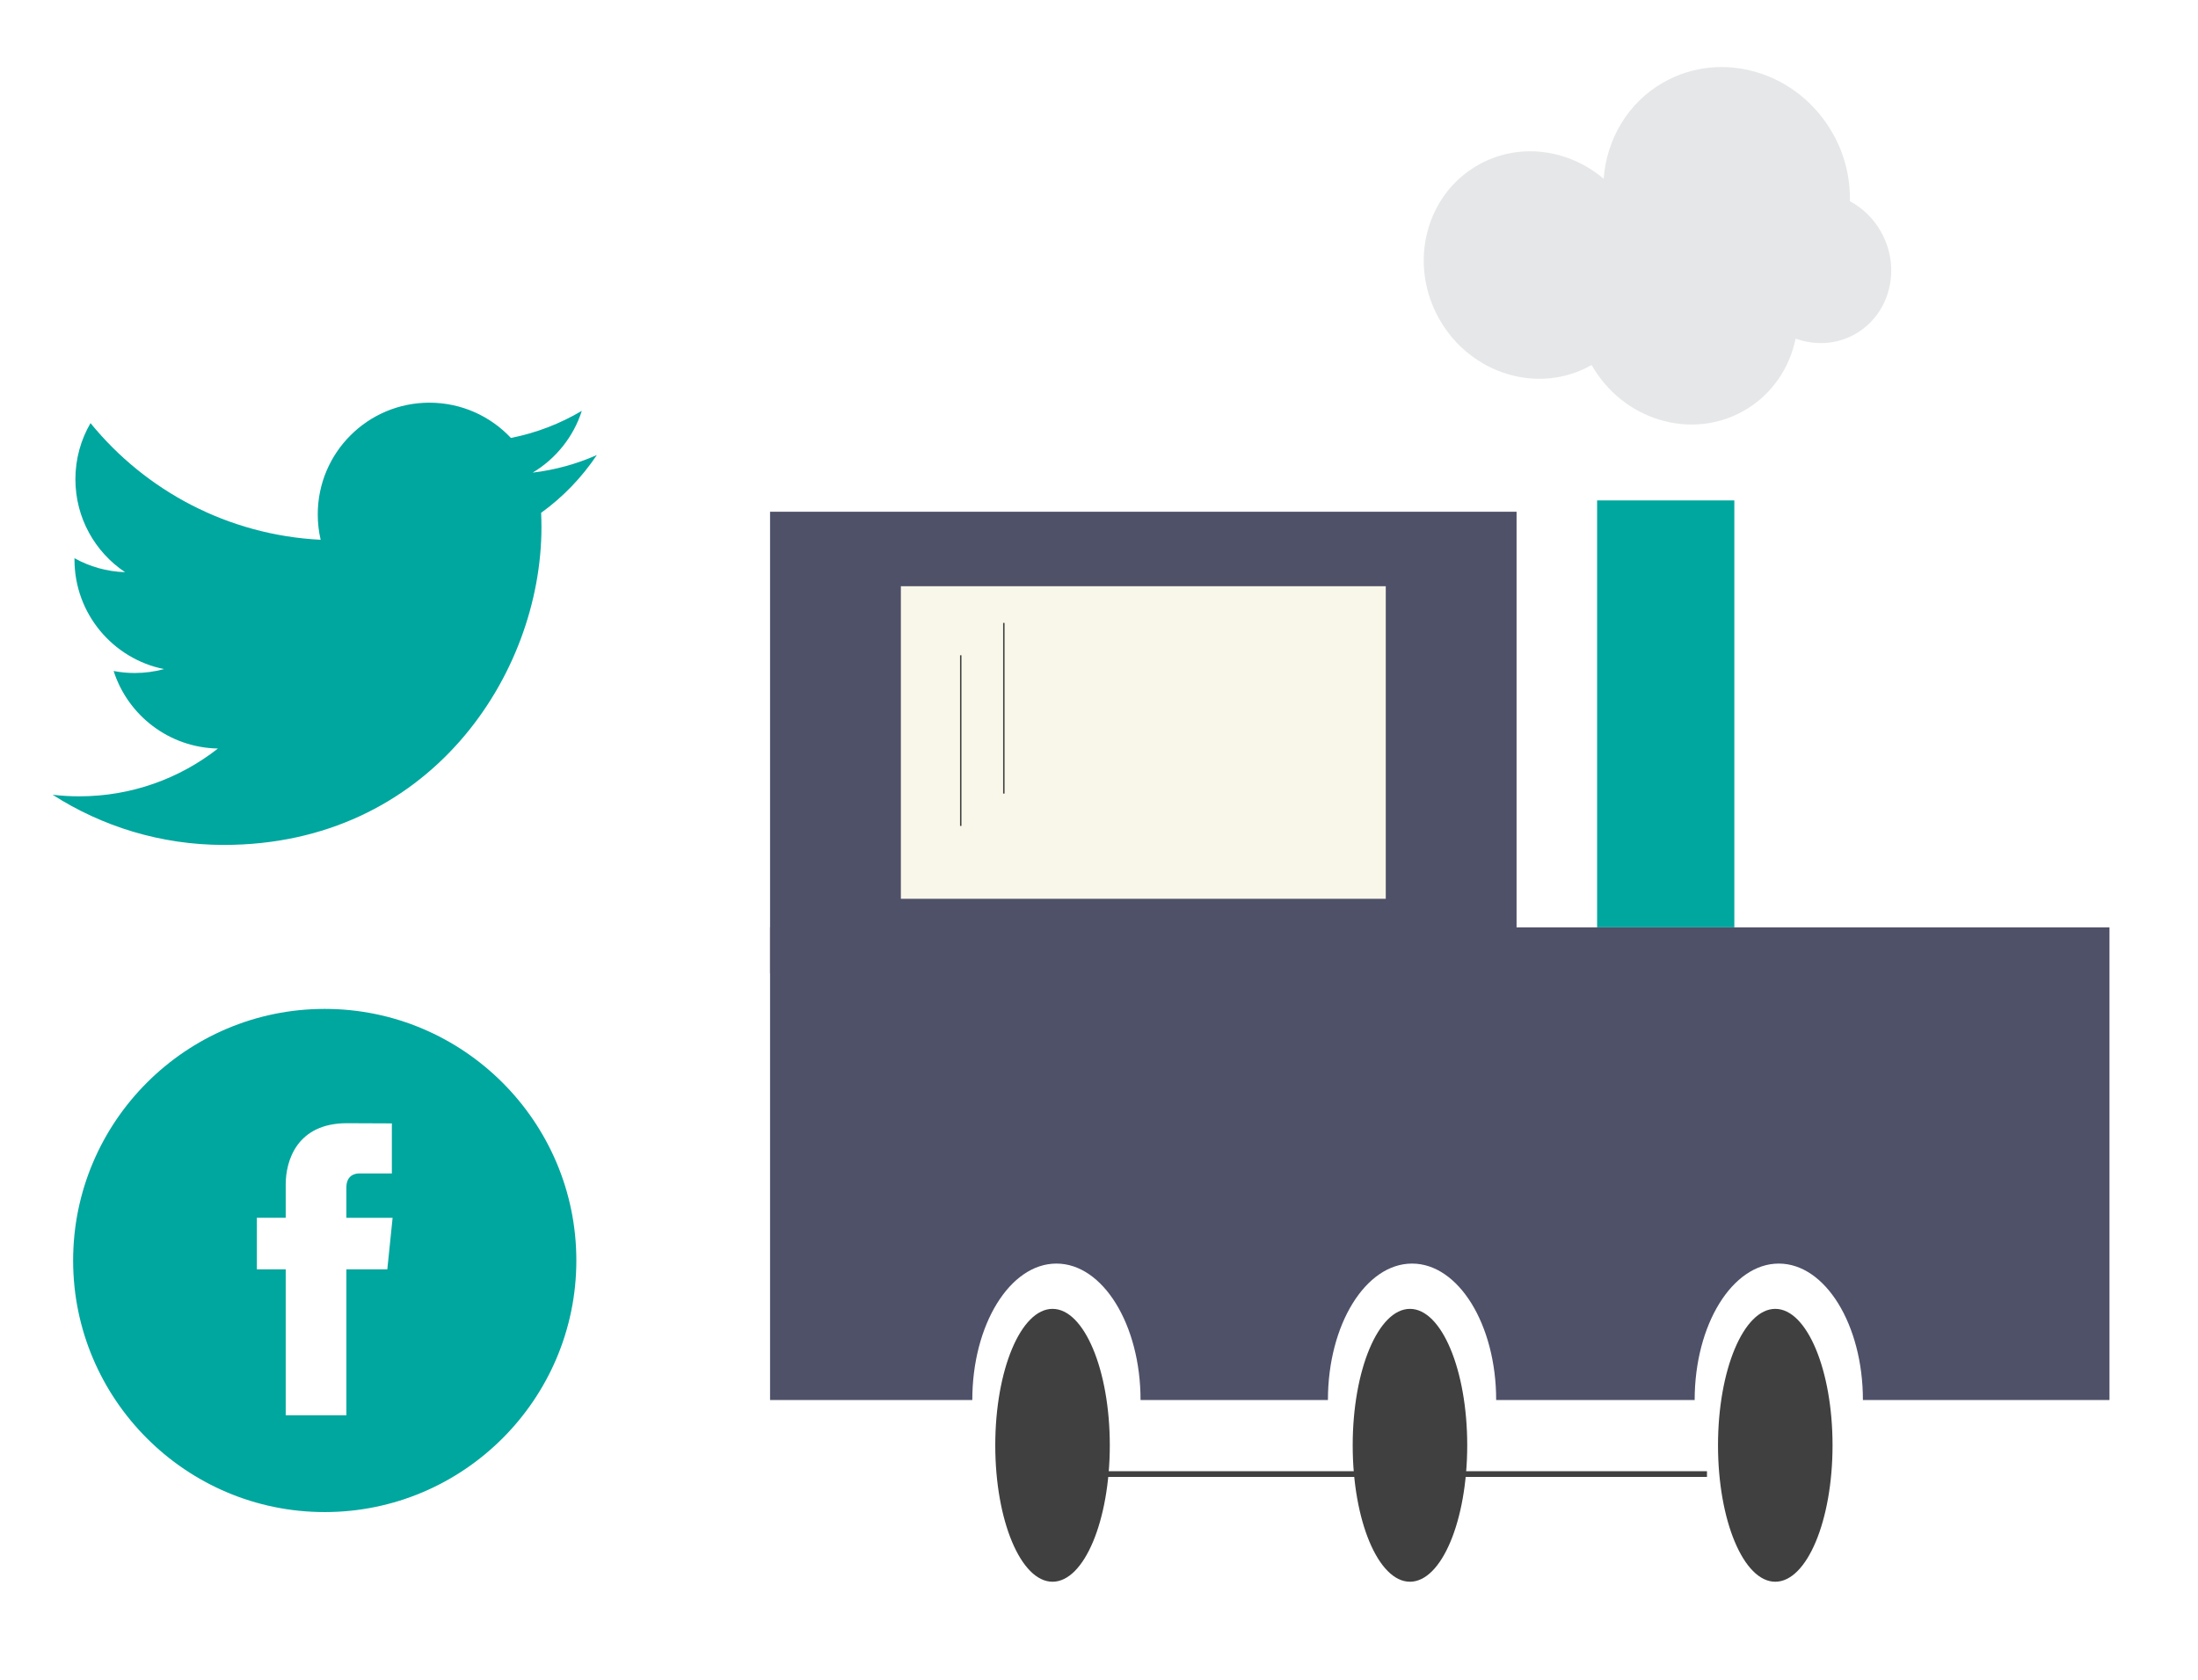
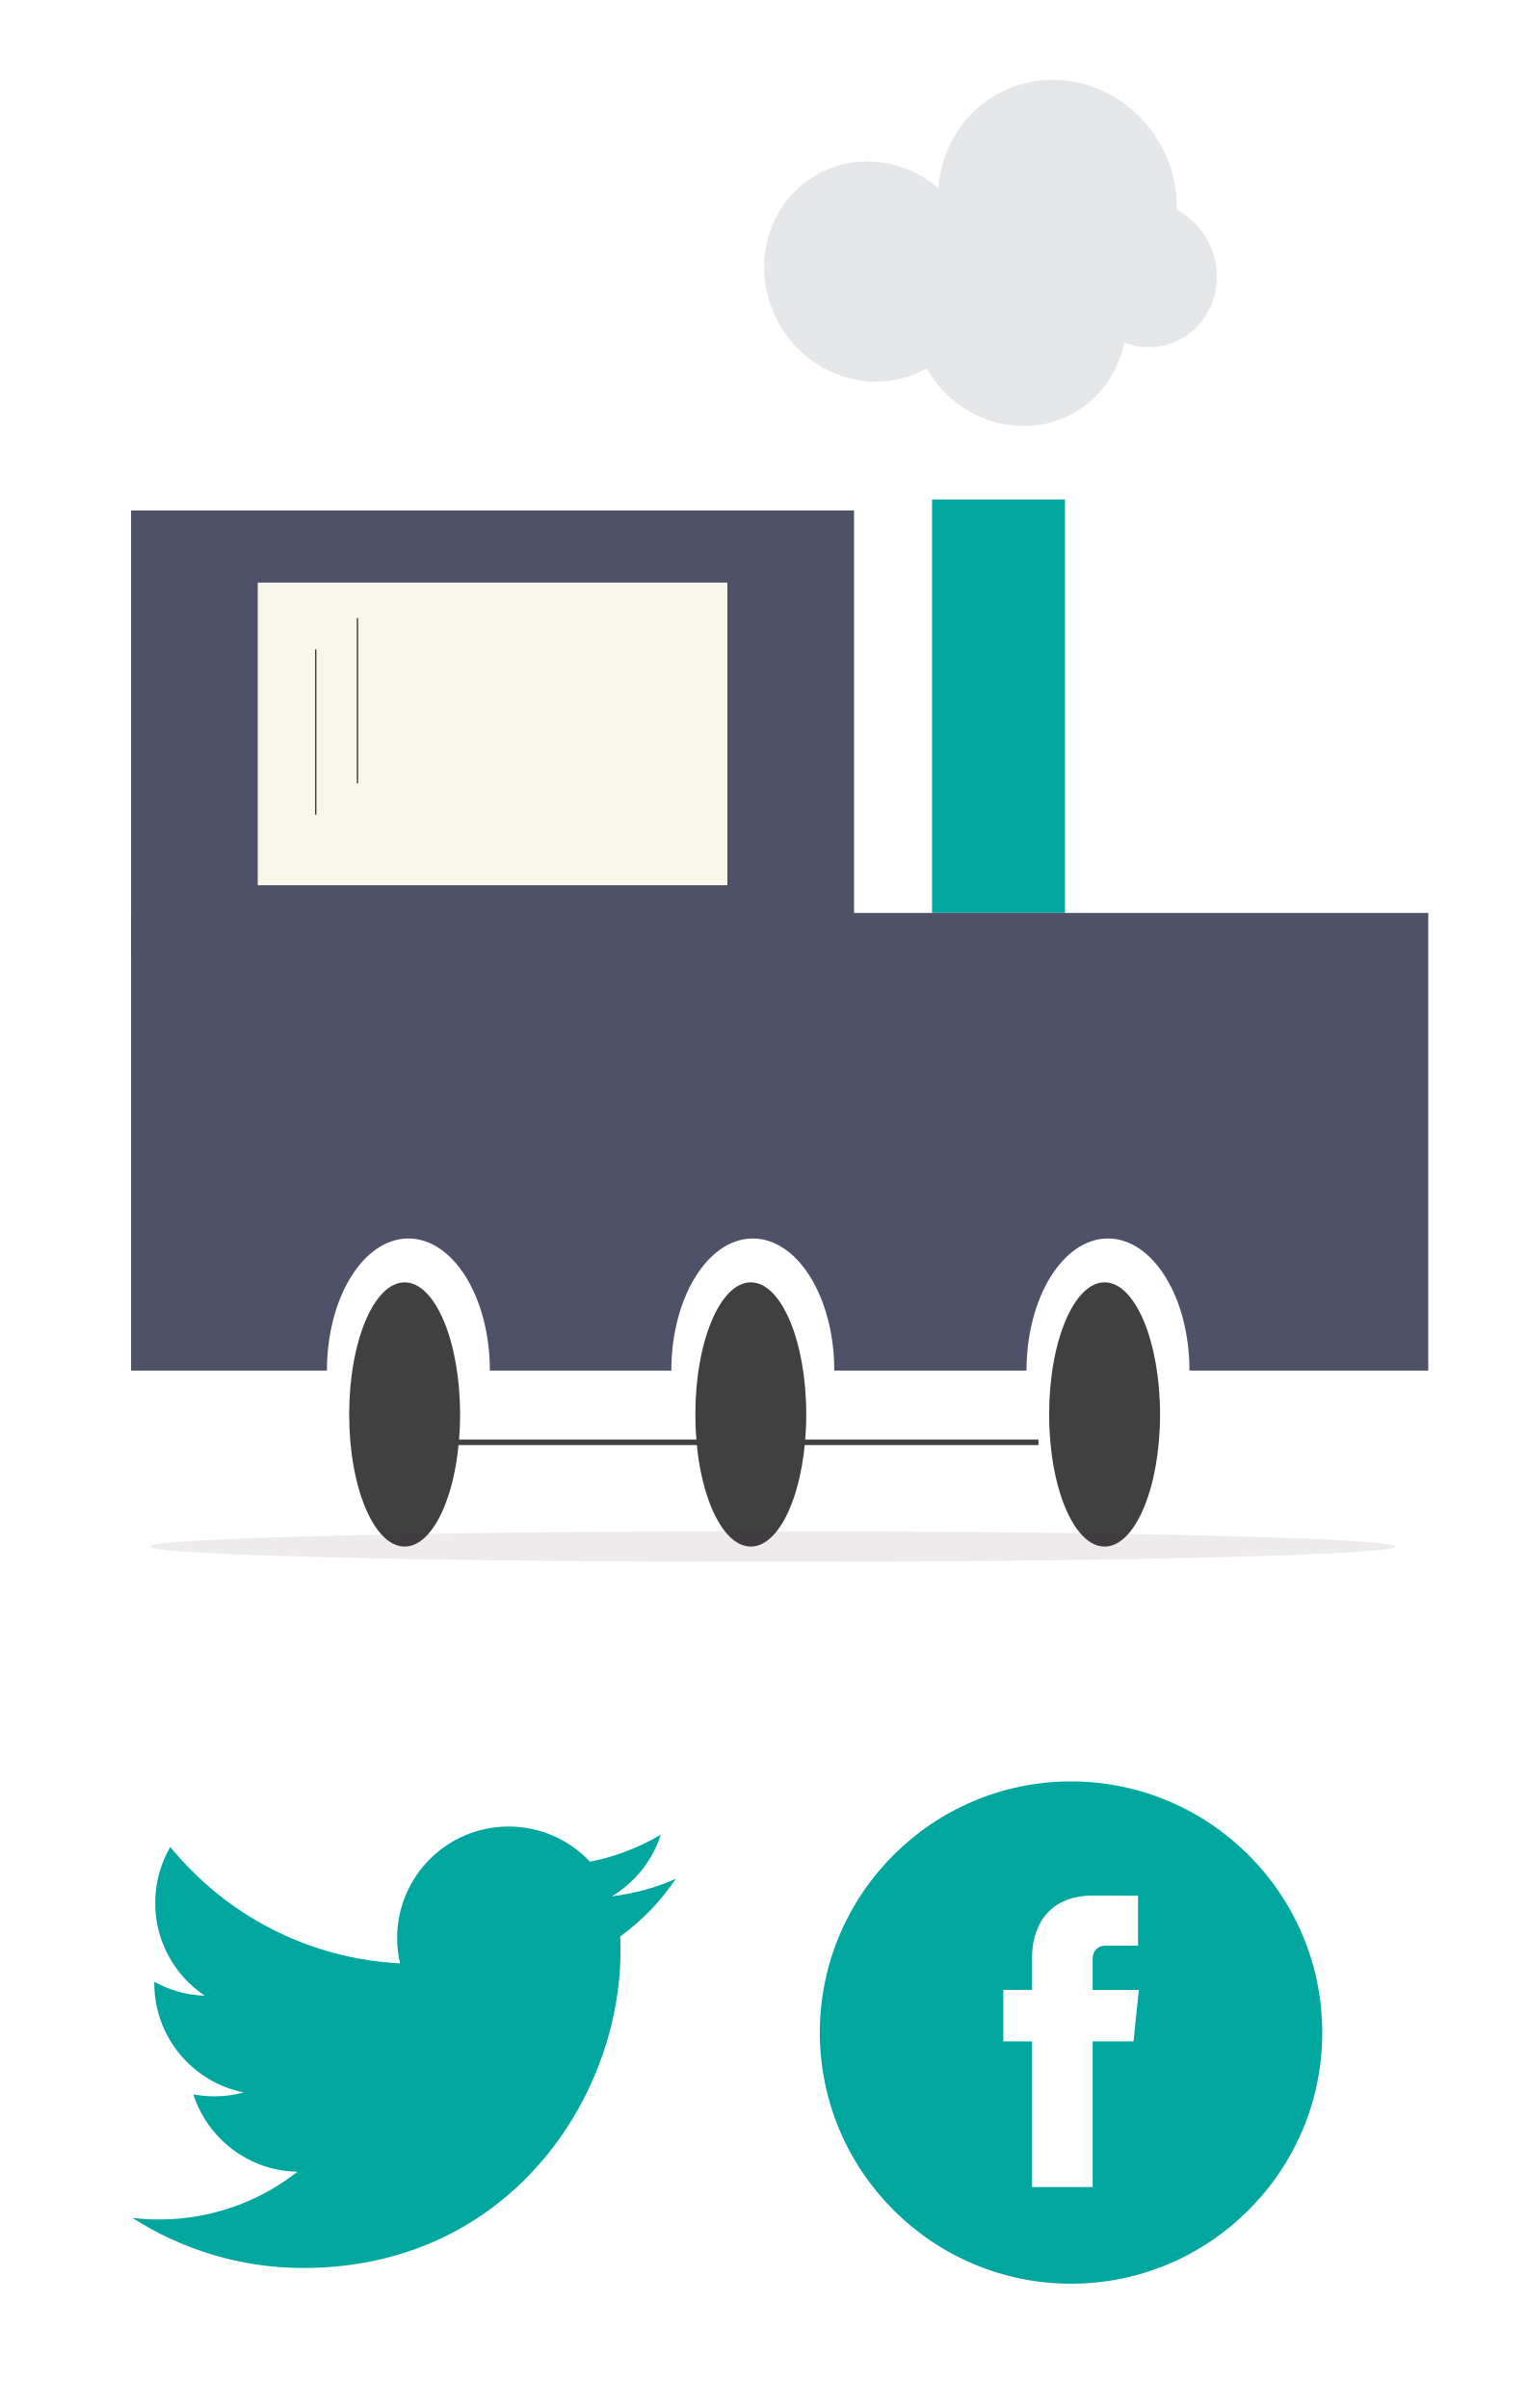
- <svg xmlns="http://www.w3.org/2000/svg" version="1.1" id="Layer_1" x="0px" y="0px" viewBox="0 438.166 1536 1173.834" enable-background="new 0 438.166 1536 1173.834" xml:space="preserve">
+ <svg xmlns="http://www.w3.org/2000/svg" version="1.1" id="Layer_1" x="0px" y="0px" viewBox="805.786 -82.834 1102.214 1737.934" enable-background="new 805.786 -82.834 1102.214 1737.934" xml:space="preserve">
  <g id="Layer_4">
</g>
  <g id="sun">
-     <ellipse opacity="0.09" fill="#362027" enable-background="new    " cx="1156.476" cy="1134.13" rx="116.152" ry="3.767" />
-     <rect x="538.134" y="795.812" fill="#4F5169" width="521.668" height="322.55" />
-     <rect x="629.541" y="847.864" fill="#F9F7E9" width="338.853" height="218.447" />
-     <rect x="1116.083" y="787.902" fill="#00A79F" width="95.903" height="298.366" />
+     <ellipse opacity="0.09" fill="#362027" enable-background="new    " cx="1518.701" cy="623.898" rx="116.152" ry="3.767" />
+     <rect x="900.359" y="285.58" fill="#4F5169" width="521.668" height="322.55" />
+     <rect x="991.766" y="337.632" fill="#F9F7E9" width="338.853" height="218.447" />
+     <rect x="1478.308" y="277.67" fill="#00A79F" width="95.903" height="298.366" />
    <g>
-       <path fill="#4F5169" d="M538.134,1086.269v330.334h141.329c0-52.66,26.319-95.349,58.785-95.349    c32.466,0,58.785,42.689,58.785,95.349h130.944c0-52.66,26.319-95.349,58.785-95.349s58.785,42.689,58.785,95.349h138.714    c0-52.66,26.319-95.349,58.785-95.349c32.467,0,58.785,42.689,58.785,95.349h172.311v-330.334H538.134z" />
+       <path fill="#4F5169" d="M900.359,576.037v330.334h141.329c0-52.66,26.319-95.349,58.785-95.349s58.785,42.689,58.785,95.349    h130.944c0-52.66,26.319-95.349,58.785-95.349c32.466,0,58.785,42.689,58.785,95.349h138.714c0-52.66,26.319-95.349,58.785-95.349    c32.467,0,58.785,42.689,58.785,95.349h172.311V576.037H900.359z" />
    </g>
-     <ellipse fill="#404041" cx="735.529" cy="1448.256" rx="40.018" ry="95.349" />
-     <ellipse fill="#404041" cx="985.306" cy="1448.256" rx="40.018" ry="95.349" />
-     <ellipse fill="#404041" cx="1240.592" cy="1448.256" rx="40.018" ry="95.349" />
-     <line fill="none" stroke="#404041" stroke-miterlimit="10" x1="671.384" y1="896.115" x2="671.384" y2="1015.388" />
-     <line fill="none" stroke="#404041" stroke-miterlimit="10" x1="701.492" y1="873.507" x2="701.492" y2="992.779" />
-     <line fill="none" stroke="#404041" stroke-width="4" stroke-miterlimit="10" x1="702.126" y1="1468.368" x2="1192.862" y2="1468.368" />
+     <ellipse fill="#404041" cx="1097.754" cy="938.024" rx="40.018" ry="95.349" />
+     <ellipse fill="#404041" cx="1347.531" cy="938.024" rx="40.018" ry="95.349" />
+     <ellipse fill="#404041" cx="1602.817" cy="938.024" rx="40.018" ry="95.349" />
+     <line fill="none" stroke="#404041" stroke-miterlimit="10" x1="1033.609" y1="385.883" x2="1033.609" y2="505.156" />
+     <line fill="none" stroke="#404041" stroke-miterlimit="10" x1="1063.717" y1="363.275" x2="1063.717" y2="482.547" />
+     <line fill="none" stroke="#404041" stroke-width="4" stroke-miterlimit="10" x1="1064.351" y1="958.136" x2="1555.087" y2="958.136" />
  </g>
  <g id="smoke">
-     <path fill="#E6E7E8" d="M1112.262,693.257c21.927,38.588,69.562,52.902,106.396,31.972c19.391-11.019,31.838-29.631,36.159-50.396   c13.471,4.808,28.527,4.232,41.596-3.195c24.497-13.92,32.535-46.01,17.951-71.674c-5.319-9.36-12.945-16.508-21.635-21.219   c0.344-15.969-3.456-32.391-12.037-47.492c-24.365-42.878-77.295-58.782-118.223-35.526c-25.04,14.229-39.721,39.83-41.817,67.374   c-24.513-20.819-59.351-25.745-87.794-9.582c-36.833,20.93-48.918,69.179-26.991,107.767   C1027.793,699.873,1075.429,714.187,1112.262,693.257z" />
-   </g>
-   <g>
-     <path fill="#00A79F" d="M417.086,756.183c-13.993,6.204-29.03,10.4-44.812,12.285c16.109-9.656,28.48-24.947,34.307-43.168   c-15.078,8.943-31.774,15.435-49.548,18.933c-14.233-15.164-34.511-24.638-56.953-24.638c-43.089,0-78.025,34.932-78.025,78.023   c0,6.115,0.69,12.07,2.02,17.781c-64.845-3.255-122.339-34.316-160.821-81.522c-6.717,11.524-10.565,24.926-10.565,39.226   c0,27.07,13.774,50.953,34.711,64.944c-12.791-0.406-24.822-3.915-35.34-9.76c-0.007,0.326-0.007,0.653-0.007,0.982   c0,37.803,26.896,69.338,62.587,76.508c-6.547,1.783-13.44,2.738-20.555,2.738c-5.028,0-9.916-0.49-14.68-1.403   c9.931,30.996,38.744,53.558,72.886,54.185c-26.703,20.929-60.346,33.402-96.904,33.402c-6.298,0-12.508-0.369-18.613-1.092   c34.53,22.141,75.542,35.057,119.604,35.057c143.515,0,221.996-118.891,221.996-222c0-3.382-0.077-6.747-0.226-10.095   C393.398,785.57,406.626,771.83,417.086,756.183z" />
-   </g>
-   <g>
-     <path fill="#00A79F" d="M226.909,1143.265c-96.93,0-175.807,78.887-175.807,175.817c0,96.965,78.877,175.843,175.807,175.843   c96.965,0,175.852-78.879,175.852-175.843C402.761,1222.151,323.875,1143.265,226.909,1143.265L226.909,1143.265z M270.66,1325.269   h-28.604v101.984H199.66v-101.984h-20.157v-36.032h20.158v-23.31c0-16.67,7.923-42.777,42.777-42.777l31.4,0.133v34.969h-22.787   c-3.735,0-8.995,1.869-8.995,9.818v21.202h32.304L270.66,1325.269z" />
+     <path fill="#E6E7E8" d="M1474.487,183.025c21.927,38.588,69.562,52.902,106.396,31.972c19.391-11.019,31.838-29.631,36.159-50.396   c13.471,4.808,28.527,4.232,41.596-3.195c24.497-13.92,32.535-46.01,17.951-71.674c-5.319-9.36-12.945-16.508-21.635-21.219   c0.344-15.969-3.456-32.391-12.037-47.492c-24.365-42.878-77.295-58.782-118.223-35.526c-25.04,14.229-39.721,39.83-41.817,67.374   c-24.513-20.819-59.351-25.745-87.794-9.582c-36.833,20.93-48.918,69.179-26.991,107.767   C1390.018,189.641,1437.654,203.955,1474.487,183.025z" />
  </g>
  <g id="skyline">
</g>
  <g id="bushes">
</g>
+   <ellipse opacity="0.09" fill="#362027" cx="1363.363" cy="1033.373" rx="449.099" ry="11.047" />
+   <g>
+     <path fill="#00A79F" d="M1293.416,1273.148c-14.426,6.397-29.926,10.721-46.196,12.665c16.605-9.954,29.359-25.717,35.365-44.5   c-15.543,9.218-32.755,15.912-51.077,19.518c-14.671-15.632-35.576-25.399-58.711-25.399c-44.42,0-80.433,36.011-80.433,80.43   c0,6.304,0.711,12.443,2.083,18.331c-66.847-3.355-126.115-35.376-165.785-84.04c-6.924,11.879-10.891,25.696-10.891,40.437   c0,27.906,14.2,52.525,35.782,66.949c-13.185-0.418-25.587-4.036-36.431-10.061c-0.008,0.335-0.008,0.672-0.008,1.011   c0,38.971,27.726,71.478,64.52,78.869c-6.748,1.837-13.855,2.823-21.19,2.823c-5.183,0-10.222-0.505-15.134-1.446   c10.236,31.953,39.94,55.211,75.137,55.858c-27.528,21.575-62.209,34.432-99.894,34.432c-6.493,0-12.895-0.38-19.187-1.126   c35.595,22.824,77.874,36.14,123.297,36.14c147.945,0,228.849-122.562,228.849-228.852c0-3.487-0.08-6.956-0.234-10.406   C1268.996,1303.443,1282.633,1289.277,1293.416,1273.148z" />
+   </g>
+   <g>
+     <path fill="#00A79F" d="M1578.589,1202.88c-99.922,0-181.235,81.323-181.235,181.244c0,99.958,81.313,181.271,181.235,181.271   c99.958,0,181.281-81.314,181.281-181.271C1759.87,1284.203,1678.547,1202.88,1578.589,1202.88L1578.589,1202.88z    M1623.691,1390.503h-29.487v105.133h-43.705v-105.133h-20.78v-37.143h20.78v-24.029c0-17.184,8.168-44.097,44.098-44.097   l32.37,0.137v36.048h-23.491c-3.851,0-9.272,1.926-9.272,10.121v21.857h33.301L1623.691,1390.503z M1623.691,1390.503" />
+   </g>
</svg>
